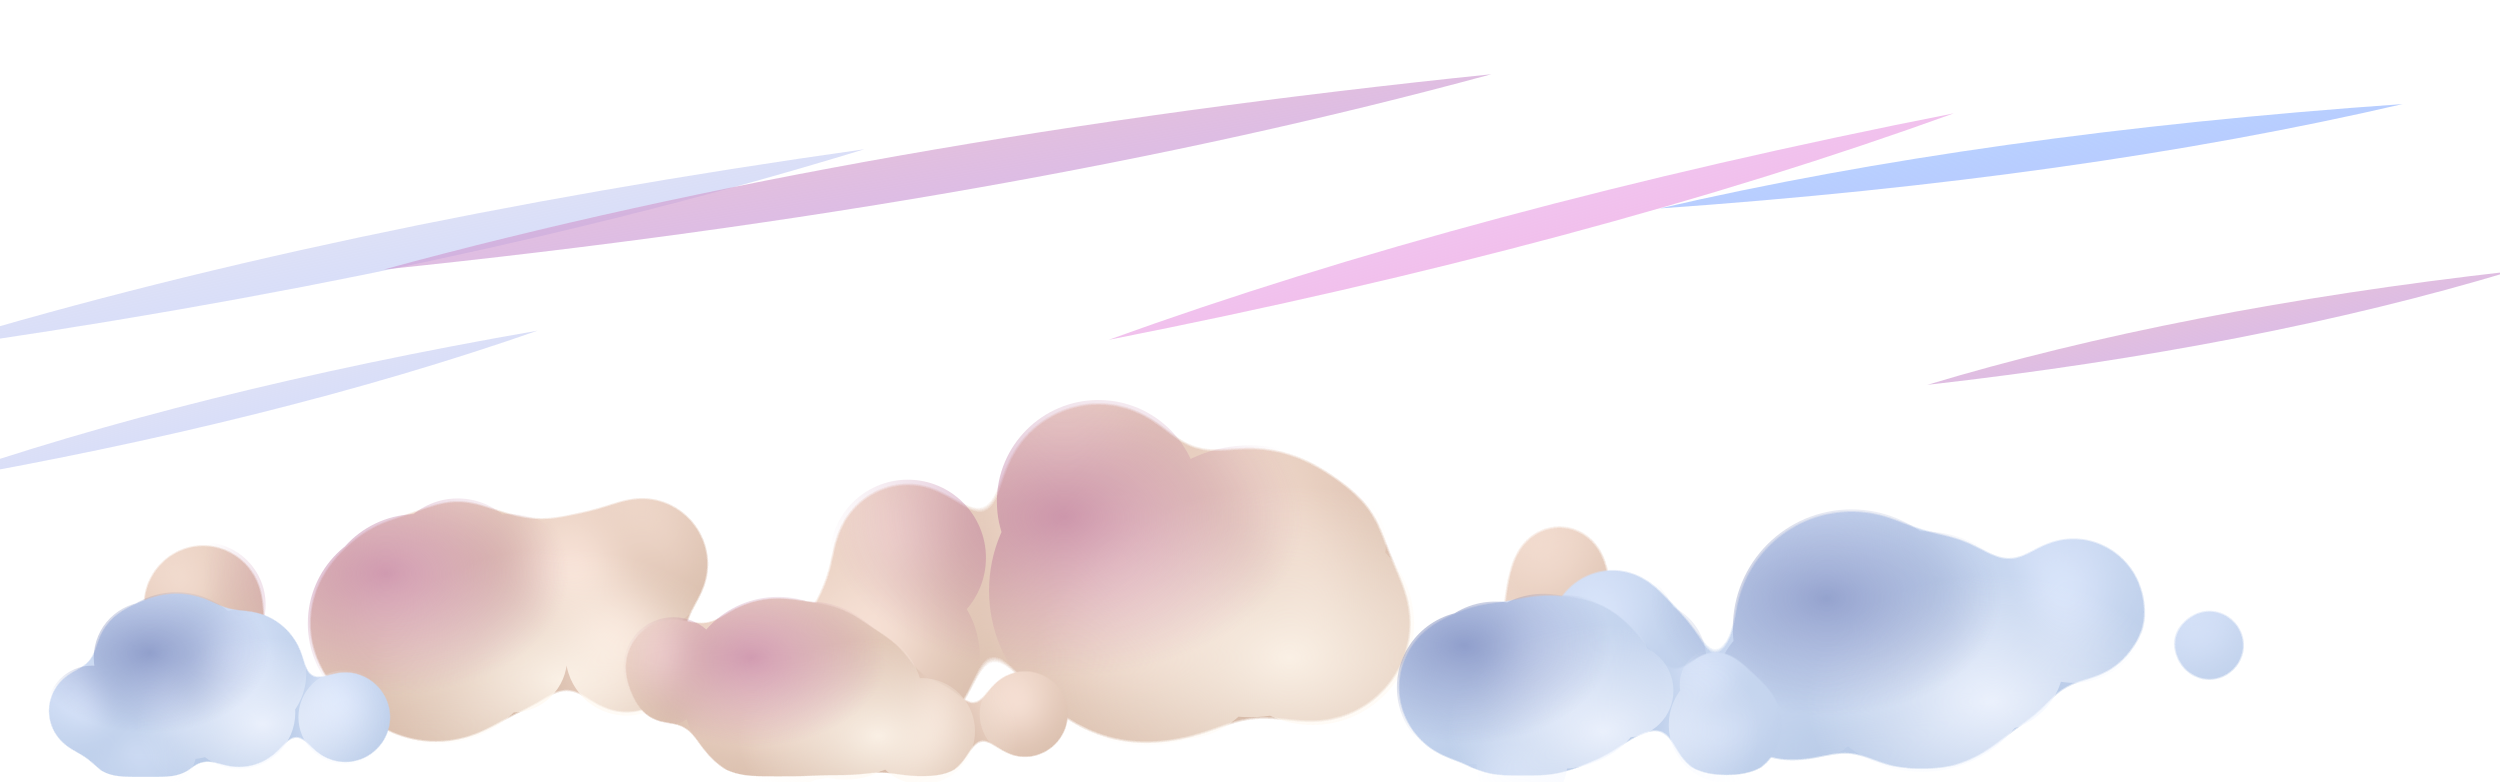
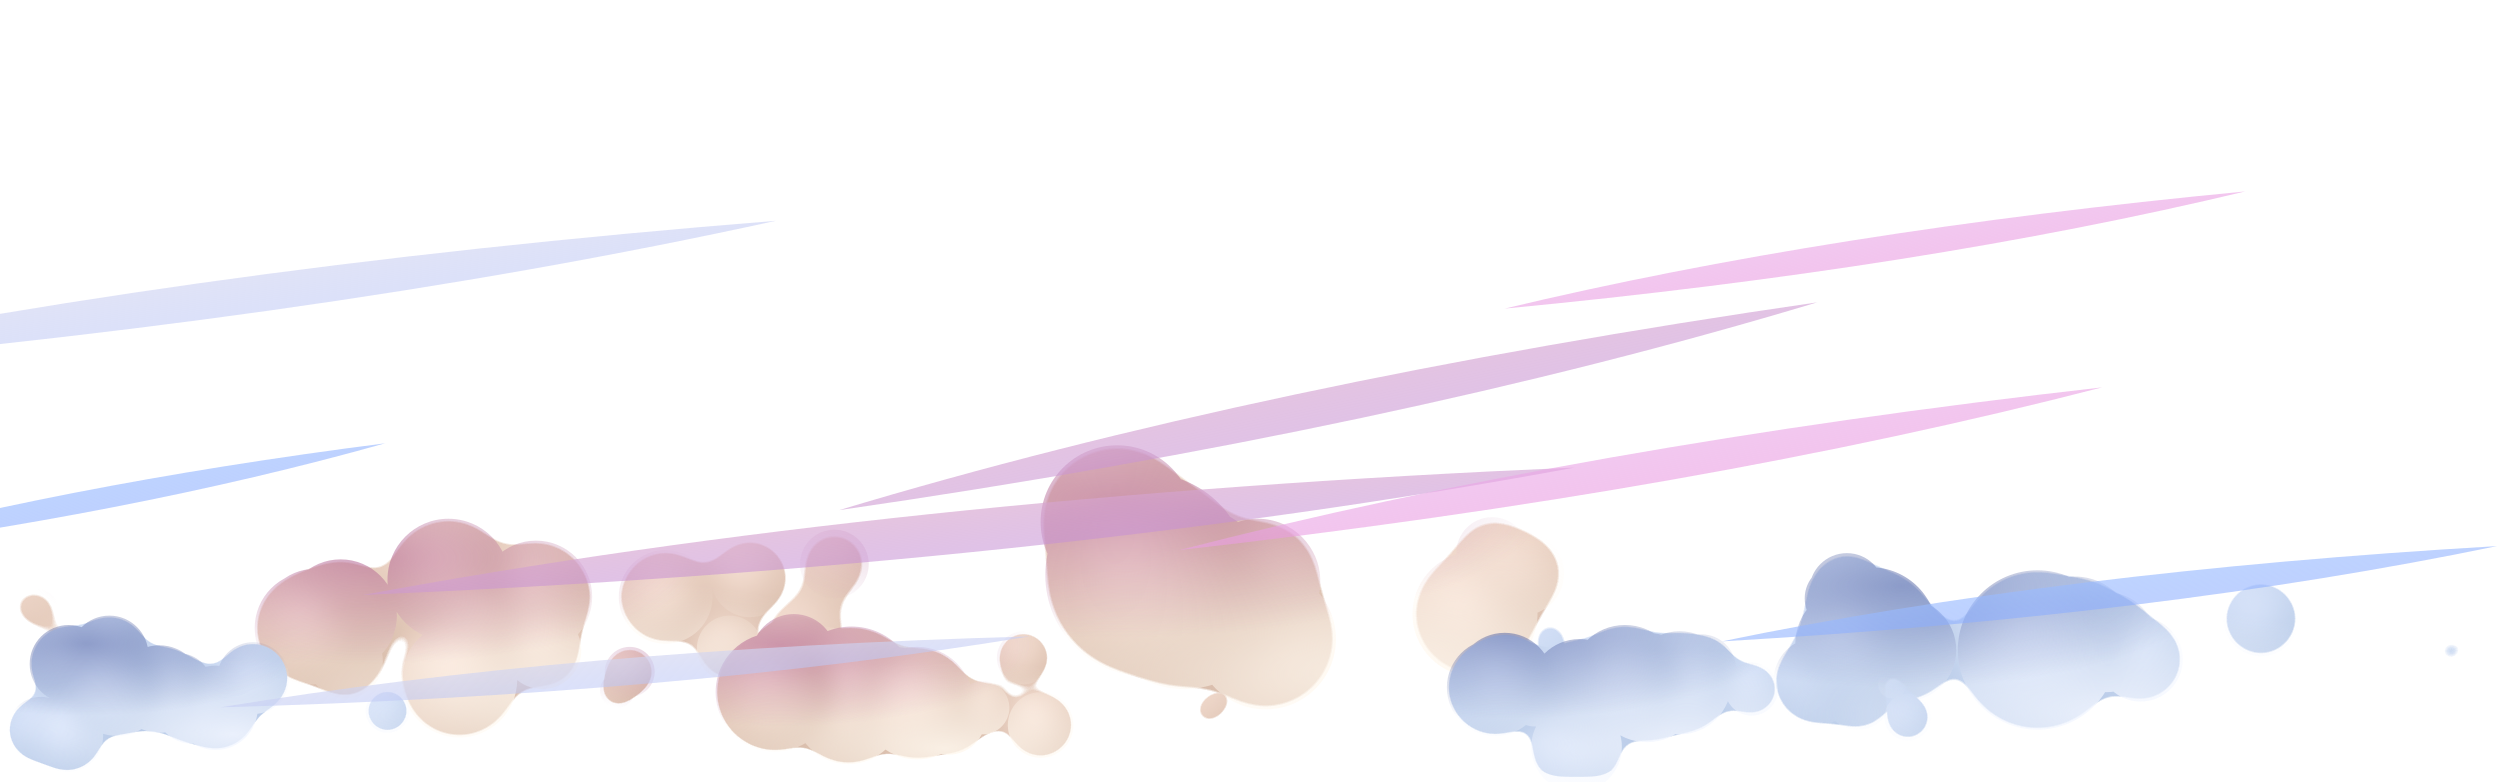
<svg xmlns="http://www.w3.org/2000/svg" width="1600" height="500" viewBox="0 0 1600 500">
  <defs>
    <linearGradient id="streakFill0" x1="0" y1="0" x2="1" y2="1">
-       <stop offset="0" stop-color="#FFF4E8" stop-opacity="0.95" />
-       <stop offset="1" stop-color="#8FA8FF" stop-opacity="0.35" />
+       <stop offset="0" stop-color="#FFF4E8" stop-opacity="0.9" />
+       <stop offset="1" stop-color="#8FA8FF" stop-opacity="0.3" />
    </linearGradient>
    <linearGradient id="streakFill1" x1="0" y1="0" x2="1" y2="1">
-       <stop offset="0" stop-color="#FFD9C4" stop-opacity="0.95" />
-       <stop offset="1" stop-color="#9D5CE0" stop-opacity="0.35" />
+       <stop offset="0" stop-color="#FFD9C4" stop-opacity="0.9" />
+       <stop offset="1" stop-color="#9D5CE0" stop-opacity="0.3" />
    </linearGradient>
    <linearGradient id="streakFill2" x1="0" y1="0" x2="1" y2="1">
-       <stop offset="0" stop-color="#F0EAFF" stop-opacity="0.95" />
-       <stop offset="1" stop-color="#E356C8" stop-opacity="0.35" />
+       <stop offset="0" stop-color="#F0EAFF" stop-opacity="0.9" />
+       <stop offset="1" stop-color="#E356C8" stop-opacity="0.3" />
    </linearGradient>
    <linearGradient id="streakFill3" x1="0" y1="0" x2="1" y2="1">
-       <stop offset="0" stop-color="#C9E8FF" stop-opacity="0.95" />
-       <stop offset="1" stop-color="#5B7FFF" stop-opacity="0.35" />
+       <stop offset="0" stop-color="#C9E8FF" stop-opacity="0.9" />
+       <stop offset="1" stop-color="#5B7FFF" stop-opacity="0.3" />
    </linearGradient>
    <linearGradient id="streakFill4" x1="0" y1="0" x2="1" y2="1">
-       <stop offset="0" stop-color="#FFF4E8" stop-opacity="0.95" />
-       <stop offset="1" stop-color="#8FA8FF" stop-opacity="0.35" />
+       <stop offset="0" stop-color="#FFF4E8" stop-opacity="0.9" />
+       <stop offset="1" stop-color="#8FA8FF" stop-opacity="0.3" />
    </linearGradient>
    <linearGradient id="streakFill5" x1="0" y1="0" x2="1" y2="1">
-       <stop offset="0" stop-color="#FFD9C4" stop-opacity="0.95" />
-       <stop offset="1" stop-color="#9D5CE0" stop-opacity="0.35" />
+       <stop offset="0" stop-color="#FFD9C4" stop-opacity="0.9" />
+       <stop offset="1" stop-color="#9D5CE0" stop-opacity="0.3" />
+     </linearGradient>
+     <linearGradient id="streakFill6" x1="0" y1="0" x2="1" y2="1">
+       <stop offset="0" stop-color="#F0EAFF" stop-opacity="0.9" />
+       <stop offset="1" stop-color="#E356C8" stop-opacity="0.3" />
+     </linearGradient>
+     <linearGradient id="streakFill7" x1="0" y1="0" x2="1" y2="1">
+       <stop offset="0" stop-color="#C9E8FF" stop-opacity="0.9" />
+       <stop offset="1" stop-color="#5B7FFF" stop-opacity="0.3" />
    </linearGradient>
    <filter id="goo11" x="-40%" y="-40%" width="180%" height="180%">
-       <feGaussianBlur in="SourceGraphic" stdDeviation="11.7" result="blur" />
+       <feGaussianBlur in="SourceGraphic" stdDeviation="9.5" result="blur" />
      <feColorMatrix in="blur" mode="matrix" values="1 0 0 0 0  0 1 0 0 0  0 0 1 0 0  0 0 0 22 -11" result="goo" />
    </filter>
    <filter id="goo22" x="-40%" y="-40%" width="180%" height="180%">
-       <feGaussianBlur in="SourceGraphic" stdDeviation="15.3" result="blur" />
+       <feGaussianBlur in="SourceGraphic" stdDeviation="12.2" result="blur" />
      <feColorMatrix in="blur" mode="matrix" values="1 0 0 0 0  0 1 0 0 0  0 0 1 0 0  0 0 0 22 -11" result="goo" />
    </filter>
    <filter id="goo33" x="-40%" y="-40%" width="180%" height="180%">
-       <feGaussianBlur in="SourceGraphic" stdDeviation="11.2" result="blur" />
+       <feGaussianBlur in="SourceGraphic" stdDeviation="9.0" result="blur" />
      <feColorMatrix in="blur" mode="matrix" values="1 0 0 0 0  0 1 0 0 0  0 0 1 0 0  0 0 0 22 -11" result="goo" />
    </filter>
    <filter id="goo44" x="-40%" y="-40%" width="180%" height="180%">
-       <feGaussianBlur in="SourceGraphic" stdDeviation="8.5" result="blur" />
+       <feGaussianBlur in="SourceGraphic" stdDeviation="7.2" result="blur" />
      <feColorMatrix in="blur" mode="matrix" values="1 0 0 0 0  0 1 0 0 0  0 0 1 0 0  0 0 0 22 -11" result="goo" />
    </filter>
    <filter id="goo55" x="-40%" y="-40%" width="180%" height="180%">
-       <feGaussianBlur in="SourceGraphic" stdDeviation="9.5" result="blur" />
+       <feGaussianBlur in="SourceGraphic" stdDeviation="7.6" result="blur" />
      <feColorMatrix in="blur" mode="matrix" values="1 0 0 0 0  0 1 0 0 0  0 0 1 0 0  0 0 0 22 -11" result="goo" />
    </filter>
    <filter id="goo66" x="-40%" y="-40%" width="180%" height="180%">
-       <feGaussianBlur in="SourceGraphic" stdDeviation="7.6" result="blur" />
-       <feColorMatrix in="blur" mode="matrix" values="1 0 0 0 0  0 1 0 0 0  0 0 1 0 0  0 0 0 22 -11" result="goo" />
-     </filter>
-   </defs>
-   <path d="M-53.2,224.5 Q291.4,175.9 553.2,95.5 Q208.6,144.1 -53.2,224.5 Z" fill="url(#streakFill0)" />
-   <path d="M245.5,172.5 Q647.6,131.0 954.5,47.5 Q552.4,89.0 245.5,172.5 Z" fill="url(#streakFill1)" />
-   <path d="M709.5,217.5 Q1017.9,156.7 1250.5,72.5 Q942.1,133.3 709.5,217.5 Z" fill="url(#streakFill2)" />
-   <path d="M1062.3,133.4 Q1331.1,114.5 1537.7,66.6 Q1268.9,85.5 1062.3,133.4 Z" fill="url(#streakFill3)" />
-   <path d="M-44.1,308.4 Q177.2,269.9 344.1,211.6 Q122.8,250.1 -44.1,308.4 Z" fill="url(#streakFill4)" />
-   <path d="M1233.5,246.3 Q1445.6,222.2 1606.5,173.7 Q1394.4,197.8 1233.5,246.3 Z" fill="url(#streakFill5)" />
+       <feGaussianBlur in="SourceGraphic" stdDeviation="6.3" result="blur" />
+       <feColorMatrix in="blur" mode="matrix" values="1 0 0 0 0  0 1 0 0 0  0 0 1 0 0  0 0 0 22 -11" result="goo" />
+     </filter>
+   </defs>
  <defs>
    <radialGradient id="baseFill11" cx="0.4" cy="0.35" r="0.8">
      <stop offset="0" stop-color="rgb(255,235,225)" />
      <stop offset="1" stop-color="rgb(205,175,155)" />
    </radialGradient>
  </defs>
  <g filter="url(#goo11)" fill="url(#baseFill11)">
-     <circle cx="411" cy="361" r="44" />
-     <circle cx="141" cy="416" r="31" />
-     <circle cx="326" cy="377" r="48" />
-     <circle cx="328" cy="421" r="35" />
-     <circle cx="130" cy="387" r="40" />
-     <circle cx="249" cy="389" r="45" />
-     <circle cx="293" cy="364" r="45" />
-     <circle cx="303" cy="398" r="36" />
-     <circle cx="376" cy="377" r="50" />
-     <circle cx="252" cy="429" r="35" />
-     <circle cx="304" cy="413" r="33" />
-     <circle cx="401" cy="419" r="39" />
-     <circle cx="123" cy="382" r="27" />
-     <circle cx="279" cy="404" r="72" />
-     <circle cx="260" cy="399" r="63" />
-     <circle cx="267" cy="391" r="62" />
+     <circle cx="480" cy="370" r="25" />
+     <circle cx="42" cy="412" r="11" />
+     <circle cx="343" cy="382" r="36" />
+     <circle cx="347" cy="416" r="25" />
+     <circle cx="24" cy="390" r="13" />
+     <circle cx="215" cy="391" r="28" />
+     <circle cx="287" cy="371" r="39" />
+     <circle cx="305" cy="399" r="26" />
+     <circle cx="426" cy="382" r="30" />
+     <circle cx="221" cy="423" r="24" />
+     <circle cx="307" cy="411" r="25" />
+     <circle cx="467" cy="415" r="21" />
+     <circle cx="14" cy="386" r="8" />
+     <circle cx="294" cy="435" r="37" />
+     <circle cx="202" cy="399" r="35" />
+     <circle cx="218" cy="394" r="36" />
+     <circle cx="199" cy="402" r="36" />
+     <circle cx="-14" cy="404" r="10" />
+     <circle cx="614" cy="396" r="10" />
  </g>
  <defs>
    <clipPath id="clip11">
-       <circle cx="411" cy="361" r="44" />
-       <circle cx="141" cy="416" r="31" />
-       <circle cx="326" cy="377" r="48" />
-       <circle cx="328" cy="421" r="35" />
-       <circle cx="130" cy="387" r="40" />
-       <circle cx="249" cy="389" r="45" />
-       <circle cx="293" cy="364" r="45" />
-       <circle cx="303" cy="398" r="36" />
-       <circle cx="376" cy="377" r="50" />
-       <circle cx="252" cy="429" r="35" />
-       <circle cx="304" cy="413" r="33" />
-       <circle cx="401" cy="419" r="39" />
-       <circle cx="123" cy="382" r="27" />
-       <circle cx="279" cy="404" r="72" />
-       <circle cx="260" cy="399" r="63" />
-       <circle cx="267" cy="391" r="62" />
+       <circle cx="480" cy="370" r="25" />
+       <circle cx="42" cy="412" r="11" />
+       <circle cx="343" cy="382" r="36" />
+       <circle cx="347" cy="416" r="25" />
+       <circle cx="24" cy="390" r="13" />
+       <circle cx="215" cy="391" r="28" />
+       <circle cx="287" cy="371" r="39" />
+       <circle cx="305" cy="399" r="26" />
+       <circle cx="426" cy="382" r="30" />
+       <circle cx="221" cy="423" r="24" />
+       <circle cx="307" cy="411" r="25" />
+       <circle cx="467" cy="415" r="21" />
+       <circle cx="14" cy="386" r="8" />
+       <circle cx="294" cy="435" r="37" />
+       <circle cx="202" cy="399" r="35" />
+       <circle cx="218" cy="394" r="36" />
+       <circle cx="199" cy="402" r="36" />
+       <circle cx="-14" cy="404" r="10" />
+       <circle cx="614" cy="396" r="10" />
    </clipPath>
    <radialGradient id="hiWash11" cx="0.5" cy="0.5" r="0.5">
      <stop offset="0" stop-color="#FFF8EE" stop-opacity="0.85" />
      <stop offset="1" stop-color="#FFF8EE" stop-opacity="0" />
    </radialGradient>
    <radialGradient id="shWash11" cx="0.5" cy="0.5" r="0.5">
      <stop offset="0" stop-color="#B06090" stop-opacity="0.55" />
      <stop offset="1" stop-color="#B06090" stop-opacity="0" />
    </radialGradient>
  </defs>
  <g clip-path="url(#clip11)">
-     <ellipse cx="358" cy="435" rx="124" ry="84" fill="url(#hiWash11)" />
-     <ellipse cx="247" cy="367" rx="117" ry="78" fill="url(#shWash11)" />
+     <ellipse cx="374" cy="445" rx="230" ry="74" fill="url(#hiWash11)" />
+     <ellipse cx="232" cy="357" rx="218" ry="68" fill="url(#shWash11)" />
  </g>
  <defs>
    <radialGradient id="baseFill22" cx="0.4" cy="0.35" r="0.8">
      <stop offset="0" stop-color="rgb(255,235,225)" />
      <stop offset="1" stop-color="rgb(205,175,155)" />
    </radialGradient>
  </defs>
  <g filter="url(#goo22)" fill="url(#baseFill22)">
-     <circle cx="756" cy="419" r="54" />
-     <circle cx="703" cy="321" r="65" />
-     <circle cx="752" cy="372" r="57" />
-     <circle cx="996" cy="400" r="37" />
-     <circle cx="581" cy="357" r="50" />
-     <circle cx="847" cy="348" r="40" />
-     <circle cx="743" cy="402" r="48" />
-     <circle cx="840" cy="399" r="65" />
-     <circle cx="998" cy="367" r="34" />
-     <circle cx="720" cy="393" r="50" />
-     <circle cx="568" cy="420" r="59" />
-     <circle cx="800" cy="372" r="87" />
-     <circle cx="725" cy="378" r="92" />
-     <circle cx="733" cy="386" r="91" />
+     <circle cx="810" cy="409" r="45" />
+     <circle cx="715" cy="334" r="49" />
+     <circle cx="805" cy="372" r="40" />
+     <circle cx="1183" cy="394" r="10" />
+     <circle cx="534" cy="361" r="22" />
+     <circle cx="955" cy="354" r="23" />
+     <circle cx="788" cy="396" r="37" />
+     <circle cx="944" cy="393" r="40" />
+     <circle cx="1187" cy="369" r="9" />
+     <circle cx="751" cy="389" r="34" />
+     <circle cx="515" cy="409" r="27" />
+     <circle cx="974" cy="367" r="27" />
+     <circle cx="739" cy="377" r="57" />
+     <circle cx="758" cy="382" r="59" />
+     <circle cx="734" cy="368" r="65" />
+     <circle cx="404" cy="374" r="13" />
+     <circle cx="1196" cy="380" r="13" />
  </g>
  <defs>
    <clipPath id="clip22">
-       <circle cx="756" cy="419" r="54" />
-       <circle cx="703" cy="321" r="65" />
-       <circle cx="752" cy="372" r="57" />
-       <circle cx="996" cy="400" r="37" />
-       <circle cx="581" cy="357" r="50" />
-       <circle cx="847" cy="348" r="40" />
-       <circle cx="743" cy="402" r="48" />
-       <circle cx="840" cy="399" r="65" />
-       <circle cx="998" cy="367" r="34" />
-       <circle cx="720" cy="393" r="50" />
-       <circle cx="568" cy="420" r="59" />
-       <circle cx="800" cy="372" r="87" />
-       <circle cx="725" cy="378" r="92" />
-       <circle cx="733" cy="386" r="91" />
+       <circle cx="810" cy="409" r="45" />
+       <circle cx="715" cy="334" r="49" />
+       <circle cx="805" cy="372" r="40" />
+       <circle cx="1183" cy="394" r="10" />
+       <circle cx="534" cy="361" r="22" />
+       <circle cx="955" cy="354" r="23" />
+       <circle cx="788" cy="396" r="37" />
+       <circle cx="944" cy="393" r="40" />
+       <circle cx="1187" cy="369" r="9" />
+       <circle cx="751" cy="389" r="34" />
+       <circle cx="515" cy="409" r="27" />
+       <circle cx="974" cy="367" r="27" />
+       <circle cx="739" cy="377" r="57" />
+       <circle cx="758" cy="382" r="59" />
+       <circle cx="734" cy="368" r="65" />
+       <circle cx="404" cy="374" r="13" />
+       <circle cx="1196" cy="380" r="13" />
    </clipPath>
    <radialGradient id="hiWash22" cx="0.5" cy="0.5" r="0.5">
      <stop offset="0" stop-color="#FFF8EE" stop-opacity="0.85" />
      <stop offset="1" stop-color="#FFF8EE" stop-opacity="0" />
    </radialGradient>
    <radialGradient id="shWash22" cx="0.5" cy="0.5" r="0.5">
      <stop offset="0" stop-color="#B06090" stop-opacity="0.55" />
      <stop offset="1" stop-color="#B06090" stop-opacity="0" />
    </radialGradient>
  </defs>
  <g clip-path="url(#clip22)">
-     <ellipse cx="825" cy="421" rx="162" ry="110" fill="url(#hiWash22)" />
-     <ellipse cx="681" cy="331" rx="153" ry="102" fill="url(#shWash22)" />
+     <ellipse cx="894" cy="432" rx="290" ry="94" fill="url(#hiWash22)" />
+     <ellipse cx="714" cy="320" rx="276" ry="88" fill="url(#shWash22)" />
  </g>
  <defs>
    <radialGradient id="baseFill33" cx="0.4" cy="0.35" r="0.8">
      <stop offset="0" stop-color="rgb(225,235,255)" />
      <stop offset="1" stop-color="rgb(175,195,225)" />
    </radialGradient>
  </defs>
  <g filter="url(#goo33)" fill="url(#baseFill33)">
-     <circle cx="1235" cy="423" r="56" />
-     <circle cx="1055" cy="422" r="37" />
-     <circle cx="1032" cy="405" r="42" />
-     <circle cx="1262" cy="410" r="51" />
-     <circle cx="1182" cy="416" r="51" />
-     <circle cx="1276" cy="423" r="45" />
-     <circle cx="1327" cy="390" r="47" />
-     <circle cx="1154" cy="373" r="32" />
-     <circle cx="1161" cy="454" r="32" />
-     <circle cx="1249" cy="405" r="56" />
-     <circle cx="1414" cy="413" r="25" />
-     <circle cx="1145" cy="441" r="47" />
-     <circle cx="1176" cy="414" r="41" />
-     <circle cx="1170" cy="391" r="39" />
-     <circle cx="1235" cy="422" r="66" />
-     <circle cx="1230" cy="417" r="77" />
-     <circle cx="1185" cy="402" r="76" />
+     <circle cx="1304" cy="422" r="40" />
+     <circle cx="1026" cy="420" r="12" />
+     <circle cx="992" cy="407" r="11" />
+     <circle cx="1348" cy="411" r="32" />
+     <circle cx="1219" cy="416" r="33" />
+     <circle cx="1370" cy="422" r="27" />
+     <circle cx="1447" cy="396" r="24" />
+     <circle cx="1177" cy="383" r="22" />
+     <circle cx="1189" cy="445" r="22" />
+     <circle cx="1328" cy="407" r="38" />
+     <circle cx="1577" cy="414" r="6" />
+     <circle cx="1163" cy="436" r="28" />
+     <circle cx="1208" cy="414" r="26" />
+     <circle cx="1202" cy="396" r="26" />
+     <circle cx="1182" cy="378" r="24" />
+     <circle cx="1304" cy="416" r="51" />
+     <circle cx="1197" cy="406" r="43" />
+     <circle cx="1185" cy="412" r="36" />
+     <circle cx="993" cy="418" r="10" />
+     <circle cx="1567" cy="417" r="10" />
  </g>
  <defs>
    <clipPath id="clip33">
-       <circle cx="1235" cy="423" r="56" />
-       <circle cx="1055" cy="422" r="37" />
-       <circle cx="1032" cy="405" r="42" />
-       <circle cx="1262" cy="410" r="51" />
-       <circle cx="1182" cy="416" r="51" />
-       <circle cx="1276" cy="423" r="45" />
-       <circle cx="1327" cy="390" r="47" />
-       <circle cx="1154" cy="373" r="32" />
-       <circle cx="1161" cy="454" r="32" />
-       <circle cx="1249" cy="405" r="56" />
-       <circle cx="1414" cy="413" r="25" />
-       <circle cx="1145" cy="441" r="47" />
-       <circle cx="1176" cy="414" r="41" />
-       <circle cx="1170" cy="391" r="39" />
-       <circle cx="1235" cy="422" r="66" />
-       <circle cx="1230" cy="417" r="77" />
-       <circle cx="1185" cy="402" r="76" />
+       <circle cx="1304" cy="422" r="40" />
+       <circle cx="1026" cy="420" r="12" />
+       <circle cx="992" cy="407" r="11" />
+       <circle cx="1348" cy="411" r="32" />
+       <circle cx="1219" cy="416" r="33" />
+       <circle cx="1370" cy="422" r="27" />
+       <circle cx="1447" cy="396" r="24" />
+       <circle cx="1177" cy="383" r="22" />
+       <circle cx="1189" cy="445" r="22" />
+       <circle cx="1328" cy="407" r="38" />
+       <circle cx="1577" cy="414" r="6" />
+       <circle cx="1163" cy="436" r="28" />
+       <circle cx="1208" cy="414" r="26" />
+       <circle cx="1202" cy="396" r="26" />
+       <circle cx="1182" cy="378" r="24" />
+       <circle cx="1304" cy="416" r="51" />
+       <circle cx="1197" cy="406" r="43" />
+       <circle cx="1185" cy="412" r="36" />
+       <circle cx="993" cy="418" r="10" />
+       <circle cx="1567" cy="417" r="10" />
    </clipPath>
    <radialGradient id="hiWash33" cx="0.5" cy="0.5" r="0.5">
      <stop offset="0" stop-color="#F2F6FF" stop-opacity="0.85" />
      <stop offset="1" stop-color="#F2F6FF" stop-opacity="0" />
    </radialGradient>
    <radialGradient id="shWash33" cx="0.5" cy="0.5" r="0.5">
      <stop offset="0" stop-color="#5A6AA8" stop-opacity="0.55" />
      <stop offset="1" stop-color="#5A6AA8" stop-opacity="0" />
    </radialGradient>
  </defs>
  <g clip-path="url(#clip33)">
-     <ellipse cx="1275" cy="449" rx="119" ry="81" fill="url(#hiWash33)" />
-     <ellipse cx="1169" cy="383" rx="112" ry="75" fill="url(#shWash33)" />
+     <ellipse cx="1349" cy="457" rx="210" ry="70" fill="url(#hiWash33)" />
+     <ellipse cx="1217" cy="375" rx="200" ry="65" fill="url(#shWash33)" />
  </g>
  <defs>
    <radialGradient id="baseFill44" cx="0.4" cy="0.35" r="0.8">
      <stop offset="0" stop-color="rgb(255,235,225)" />
      <stop offset="1" stop-color="rgb(205,175,155)" />
    </radialGradient>
  </defs>
  <g filter="url(#goo44)" fill="url(#baseFill44)">
-     <circle cx="427" cy="441" r="23" />
-     <circle cx="498" cy="451" r="29" />
-     <circle cx="513" cy="444" r="43" />
-     <circle cx="508" cy="436" r="38" />
-     <circle cx="431" cy="427" r="32" />
-     <circle cx="497" cy="454" r="30" />
-     <circle cx="554" cy="461" r="34" />
-     <circle cx="516" cy="455" r="44" />
-     <circle cx="533" cy="437" r="32" />
-     <circle cx="567" cy="455" r="27" />
-     <circle cx="590" cy="468" r="34" />
-     <circle cx="656" cy="457" r="29" />
-     <circle cx="498" cy="415" r="33" />
-     <circle cx="541" cy="449" r="50" />
-     <circle cx="518" cy="442" r="57" />
-     <circle cx="498" cy="443" r="61" />
+     <circle cx="395" cy="442" r="11" />
+     <circle cx="512" cy="450" r="20" />
+     <circle cx="538" cy="444" r="32" />
+     <circle cx="530" cy="437" r="29" />
+     <circle cx="403" cy="430" r="16" />
+     <circle cx="510" cy="453" r="21" />
+     <circle cx="607" cy="459" r="24" />
+     <circle cx="543" cy="454" r="35" />
+     <circle cx="573" cy="438" r="24" />
+     <circle cx="629" cy="453" r="17" />
+     <circle cx="666" cy="464" r="21" />
+     <circle cx="773" cy="455" r="9" />
+     <circle cx="508" cy="420" r="27" />
+     <circle cx="655" cy="421" r="17" />
+     <circle cx="545" cy="443" r="42" />
+     <circle cx="496" cy="443" r="38" />
+     <circle cx="587" cy="450" r="36" />
+     <circle cx="318" cy="448" r="8" />
+     <circle cx="782" cy="447" r="8" />
  </g>
  <defs>
    <clipPath id="clip44">
-       <circle cx="427" cy="441" r="23" />
-       <circle cx="498" cy="451" r="29" />
-       <circle cx="513" cy="444" r="43" />
-       <circle cx="508" cy="436" r="38" />
-       <circle cx="431" cy="427" r="32" />
-       <circle cx="497" cy="454" r="30" />
-       <circle cx="554" cy="461" r="34" />
-       <circle cx="516" cy="455" r="44" />
-       <circle cx="533" cy="437" r="32" />
-       <circle cx="567" cy="455" r="27" />
-       <circle cx="590" cy="468" r="34" />
-       <circle cx="656" cy="457" r="29" />
-       <circle cx="498" cy="415" r="33" />
-       <circle cx="541" cy="449" r="50" />
-       <circle cx="518" cy="442" r="57" />
-       <circle cx="498" cy="443" r="61" />
+       <circle cx="395" cy="442" r="11" />
+       <circle cx="512" cy="450" r="20" />
+       <circle cx="538" cy="444" r="32" />
+       <circle cx="530" cy="437" r="29" />
+       <circle cx="403" cy="430" r="16" />
+       <circle cx="510" cy="453" r="21" />
+       <circle cx="607" cy="459" r="24" />
+       <circle cx="543" cy="454" r="35" />
+       <circle cx="573" cy="438" r="24" />
+       <circle cx="629" cy="453" r="17" />
+       <circle cx="666" cy="464" r="21" />
+       <circle cx="773" cy="455" r="9" />
+       <circle cx="508" cy="420" r="27" />
+       <circle cx="655" cy="421" r="17" />
+       <circle cx="545" cy="443" r="42" />
+       <circle cx="496" cy="443" r="38" />
+       <circle cx="587" cy="450" r="36" />
+       <circle cx="318" cy="448" r="8" />
+       <circle cx="782" cy="447" r="8" />
    </clipPath>
    <radialGradient id="hiWash44" cx="0.5" cy="0.5" r="0.5">
      <stop offset="0" stop-color="#FFF8EE" stop-opacity="0.85" />
      <stop offset="1" stop-color="#FFF8EE" stop-opacity="0" />
    </radialGradient>
    <radialGradient id="shWash44" cx="0.5" cy="0.5" r="0.5">
      <stop offset="0" stop-color="#B06090" stop-opacity="0.55" />
      <stop offset="1" stop-color="#B06090" stop-opacity="0" />
    </radialGradient>
  </defs>
  <g clip-path="url(#clip44)">
-     <ellipse cx="562" cy="471" rx="90" ry="62" fill="url(#hiWash44)" />
-     <ellipse cx="481" cy="421" rx="86" ry="57" fill="url(#shWash44)" />
+     <ellipse cx="605" cy="479" rx="170" ry="56" fill="url(#hiWash44)" />
+     <ellipse cx="499" cy="413" rx="162" ry="52" fill="url(#shWash44)" />
  </g>
  <defs>
    <radialGradient id="baseFill55" cx="0.4" cy="0.35" r="0.8">
      <stop offset="0" stop-color="rgb(225,235,255)" />
      <stop offset="1" stop-color="rgb(175,195,225)" />
    </radialGradient>
  </defs>
  <g filter="url(#goo55)" fill="url(#baseFill55)">
-     <circle cx="1000" cy="440" r="52" />
-     <circle cx="978" cy="442" r="33" />
-     <circle cx="1105" cy="464" r="37" />
-     <circle cx="1022" cy="426" r="34" />
-     <circle cx="943" cy="440" r="49" />
-     <circle cx="1098" cy="438" r="23" />
-     <circle cx="974" cy="489" r="29" />
-     <circle cx="1041" cy="442" r="30" />
-     <circle cx="975" cy="442" r="44" />
-     <circle cx="958" cy="443" r="32" />
-     <circle cx="957" cy="434" r="49" />
-     <circle cx="1002" cy="436" r="55" />
-     <circle cx="988" cy="432" r="52" />
+     <circle cx="1054" cy="440" r="35" />
+     <circle cx="1016" cy="442" r="24" />
+     <circle cx="1221" cy="459" r="15" />
+     <circle cx="1089" cy="428" r="22" />
+     <circle cx="957" cy="440" r="31" />
+     <circle cx="1211" cy="438" r="9" />
+     <circle cx="1009" cy="478" r="29" />
+     <circle cx="1121" cy="441" r="17" />
+     <circle cx="1011" cy="441" r="32" />
+     <circle cx="983" cy="443" r="22" />
+     <circle cx="1052" cy="449" r="19" />
+     <circle cx="1075" cy="437" r="33" />
+     <circle cx="1040" cy="435" r="35" />
+     <circle cx="963" cy="436" r="31" />
+     <circle cx="767" cy="438" r="8" />
+     <circle cx="1273" cy="441" r="8" />
  </g>
  <defs>
    <clipPath id="clip55">
-       <circle cx="1000" cy="440" r="52" />
-       <circle cx="978" cy="442" r="33" />
-       <circle cx="1105" cy="464" r="37" />
-       <circle cx="1022" cy="426" r="34" />
-       <circle cx="943" cy="440" r="49" />
-       <circle cx="1098" cy="438" r="23" />
-       <circle cx="974" cy="489" r="29" />
-       <circle cx="1041" cy="442" r="30" />
-       <circle cx="975" cy="442" r="44" />
-       <circle cx="958" cy="443" r="32" />
-       <circle cx="957" cy="434" r="49" />
-       <circle cx="1002" cy="436" r="55" />
-       <circle cx="988" cy="432" r="52" />
+       <circle cx="1054" cy="440" r="35" />
+       <circle cx="1016" cy="442" r="24" />
+       <circle cx="1221" cy="459" r="15" />
+       <circle cx="1089" cy="428" r="22" />
+       <circle cx="957" cy="440" r="31" />
+       <circle cx="1211" cy="438" r="9" />
+       <circle cx="1009" cy="478" r="29" />
+       <circle cx="1121" cy="441" r="17" />
+       <circle cx="1011" cy="441" r="32" />
+       <circle cx="983" cy="443" r="22" />
+       <circle cx="1052" cy="449" r="19" />
+       <circle cx="1075" cy="437" r="33" />
+       <circle cx="1040" cy="435" r="35" />
+       <circle cx="963" cy="436" r="31" />
+       <circle cx="767" cy="438" r="8" />
+       <circle cx="1273" cy="441" r="8" />
    </clipPath>
    <radialGradient id="hiWash55" cx="0.5" cy="0.5" r="0.5">
      <stop offset="0" stop-color="#F2F6FF" stop-opacity="0.85" />
      <stop offset="1" stop-color="#F2F6FF" stop-opacity="0" />
    </radialGradient>
    <radialGradient id="shWash55" cx="0.5" cy="0.5" r="0.5">
      <stop offset="0" stop-color="#5A6AA8" stop-opacity="0.55" />
      <stop offset="1" stop-color="#5A6AA8" stop-opacity="0" />
    </radialGradient>
  </defs>
  <g clip-path="url(#clip55)">
-     <ellipse cx="1026" cy="468" rx="100" ry="68" fill="url(#hiWash55)" />
-     <ellipse cx="937" cy="413" rx="94" ry="63" fill="url(#shWash55)" />
+     <ellipse cx="1080" cy="476" rx="185" ry="60" fill="url(#hiWash55)" />
+     <ellipse cx="965" cy="405" rx="176" ry="55" fill="url(#shWash55)" />
  </g>
  <defs>
    <radialGradient id="baseFill66" cx="0.4" cy="0.35" r="0.8">
      <stop offset="0" stop-color="rgb(225,235,255)" />
      <stop offset="1" stop-color="rgb(175,195,225)" />
    </radialGradient>
  </defs>
  <g filter="url(#goo66)" fill="url(#baseFill66)">
-     <circle cx="84" cy="475" r="28" />
-     <circle cx="99" cy="479" r="27" />
-     <circle cx="221" cy="459" r="30" />
-     <circle cx="153" cy="456" r="36" />
-     <circle cx="114" cy="414" r="30" />
-     <circle cx="59" cy="455" r="29" />
-     <circle cx="138" cy="440" r="30" />
-     <circle cx="131" cy="440" r="23" />
-     <circle cx="142" cy="455" r="31" />
-     <circle cx="96" cy="421" r="36" />
-     <circle cx="113" cy="430" r="51" />
-     <circle cx="120" cy="441" r="45" />
-     <circle cx="155" cy="431" r="41" />
+     <circle cx="26" cy="467" r="21" />
+     <circle cx="43" cy="471" r="23" />
+     <circle cx="248" cy="455" r="14" />
+     <circle cx="138" cy="453" r="27" />
+     <circle cx="70" cy="419" r="25" />
+     <circle cx="-16" cy="452" r="15" />
+     <circle cx="114" cy="440" r="22" />
+     <circle cx="101" cy="440" r="17" />
+     <circle cx="123" cy="452" r="24" />
+     <circle cx="44" cy="425" r="25" />
+     <circle cx="102" cy="441" r="28" />
+     <circle cx="75" cy="441" r="30" />
+     <circle cx="162" cy="434" r="23" />
+     <circle cx="69" cy="440" r="29" />
+     <circle cx="-105" cy="441" r="7" />
+     <circle cx="305" cy="437" r="7" />
  </g>
  <defs>
    <clipPath id="clip66">
-       <circle cx="84" cy="475" r="28" />
-       <circle cx="99" cy="479" r="27" />
-       <circle cx="221" cy="459" r="30" />
-       <circle cx="153" cy="456" r="36" />
-       <circle cx="114" cy="414" r="30" />
-       <circle cx="59" cy="455" r="29" />
-       <circle cx="138" cy="440" r="30" />
-       <circle cx="131" cy="440" r="23" />
-       <circle cx="142" cy="455" r="31" />
-       <circle cx="96" cy="421" r="36" />
-       <circle cx="113" cy="430" r="51" />
-       <circle cx="120" cy="441" r="45" />
-       <circle cx="155" cy="431" r="41" />
+       <circle cx="26" cy="467" r="21" />
+       <circle cx="43" cy="471" r="23" />
+       <circle cx="248" cy="455" r="14" />
+       <circle cx="138" cy="453" r="27" />
+       <circle cx="70" cy="419" r="25" />
+       <circle cx="-16" cy="452" r="15" />
+       <circle cx="114" cy="440" r="22" />
+       <circle cx="101" cy="440" r="17" />
+       <circle cx="123" cy="452" r="24" />
+       <circle cx="44" cy="425" r="25" />
+       <circle cx="102" cy="441" r="28" />
+       <circle cx="75" cy="441" r="30" />
+       <circle cx="162" cy="434" r="23" />
+       <circle cx="69" cy="440" r="29" />
+       <circle cx="-105" cy="441" r="7" />
+       <circle cx="305" cy="437" r="7" />
    </clipPath>
    <radialGradient id="hiWash66" cx="0.5" cy="0.5" r="0.5">
      <stop offset="0" stop-color="#F2F6FF" stop-opacity="0.85" />
      <stop offset="1" stop-color="#F2F6FF" stop-opacity="0" />
    </radialGradient>
    <radialGradient id="shWash66" cx="0.5" cy="0.5" r="0.5">
      <stop offset="0" stop-color="#5A6AA8" stop-opacity="0.55" />
      <stop offset="1" stop-color="#5A6AA8" stop-opacity="0" />
    </radialGradient>
  </defs>
  <g clip-path="url(#clip66)">
-     <ellipse cx="168" cy="463" rx="81" ry="55" fill="url(#hiWash66)" />
-     <ellipse cx="96" cy="418" rx="76" ry="51" fill="url(#shWash66)" />
-   </g>
+     <ellipse cx="149" cy="470" rx="150" ry="49" fill="url(#hiWash66)" />
+     <ellipse cx="55" cy="412" rx="142" ry="46" fill="url(#shWash66)" />
+   </g>
+   <path d="M-196.6,238.7 Q194.9,207.5 496.6,141.3 Q105.1,172.5 -196.6,238.7 Z" fill="url(#streakFill0)" />
+   <path d="M232.1,380.8 Q669.4,362.0 1007.9,299.2 Q570.6,318.0 232.1,380.8 Z" fill="url(#streakFill1)" />
+   <path d="M754.6,352.1 Q1089.1,314.2 1345.4,247.9 Q1010.9,285.8 754.6,352.1 Z" fill="url(#streakFill2)" />
+   <path d="M1101.9,410.5 Q1382.0,394.2 1598.1,349.5 Q1318.0,365.8 1101.9,410.5 Z" fill="url(#streakFill3)" />
+   <path d="M141.0,452.7 Q432.6,444.6 659.0,407.3 Q367.4,415.4 141.0,452.7 Z" fill="url(#streakFill4)" />
+   <path d="M537.0,326.5 Q892.5,275.0 1163.0,193.5 Q807.5,245.0 537.0,326.5 Z" fill="url(#streakFill5)" />
+   <path d="M963.0,197.5 Q1231.0,171.9 1437.0,122.5 Q1169.0,148.1 963.0,197.5 Z" fill="url(#streakFill6)" />
+   <path d="M-126.5,356.3 Q85.0,329.2 246.5,283.7 Q35.0,310.8 -126.5,356.3 Z" fill="url(#streakFill7)" />
</svg>
